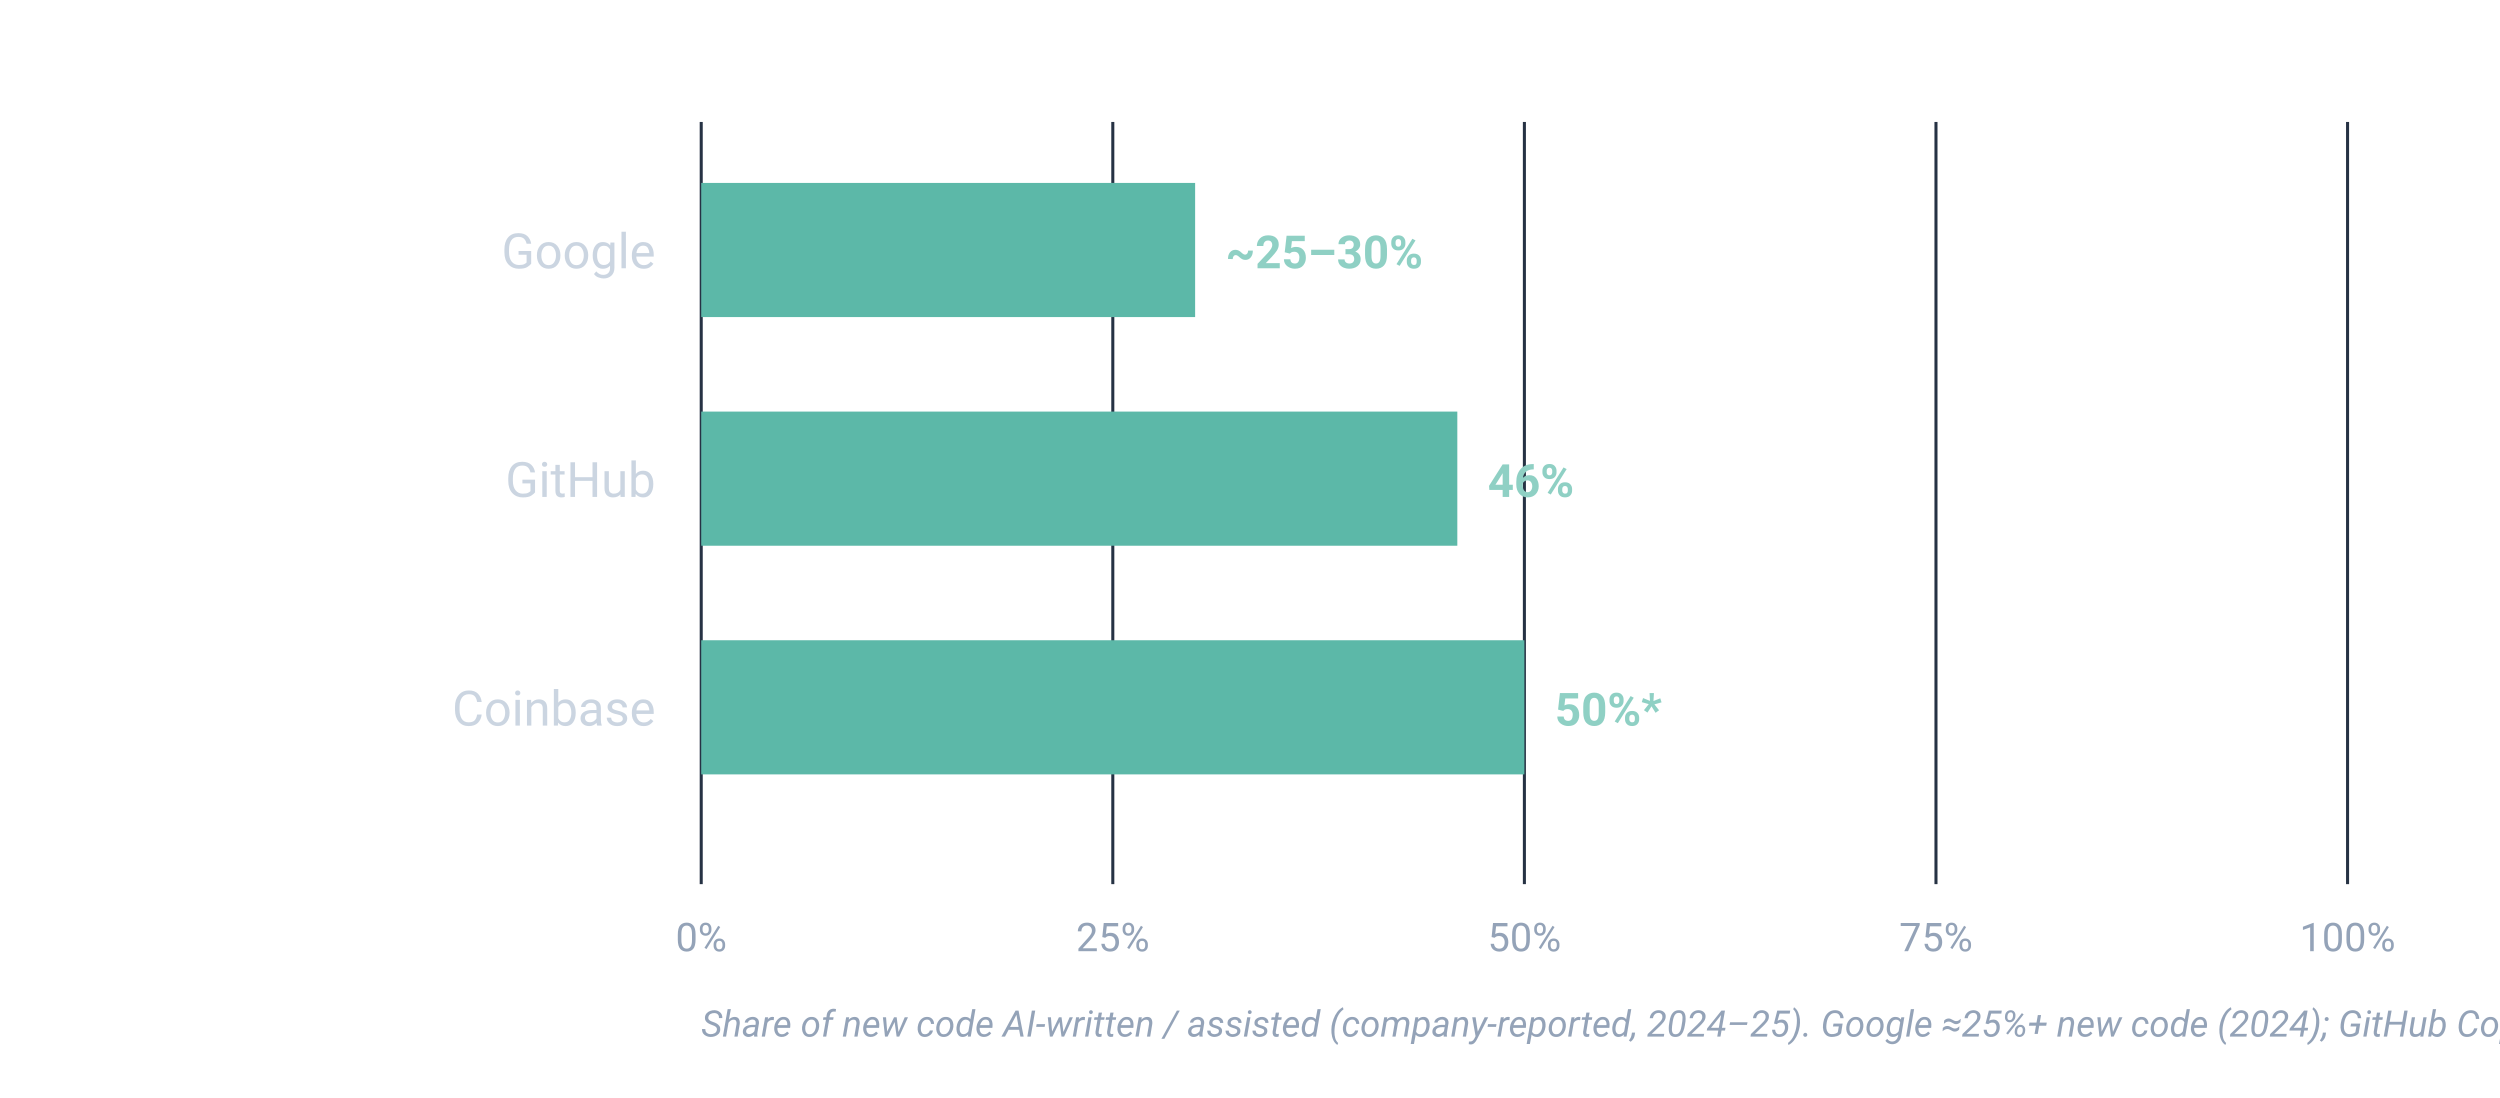
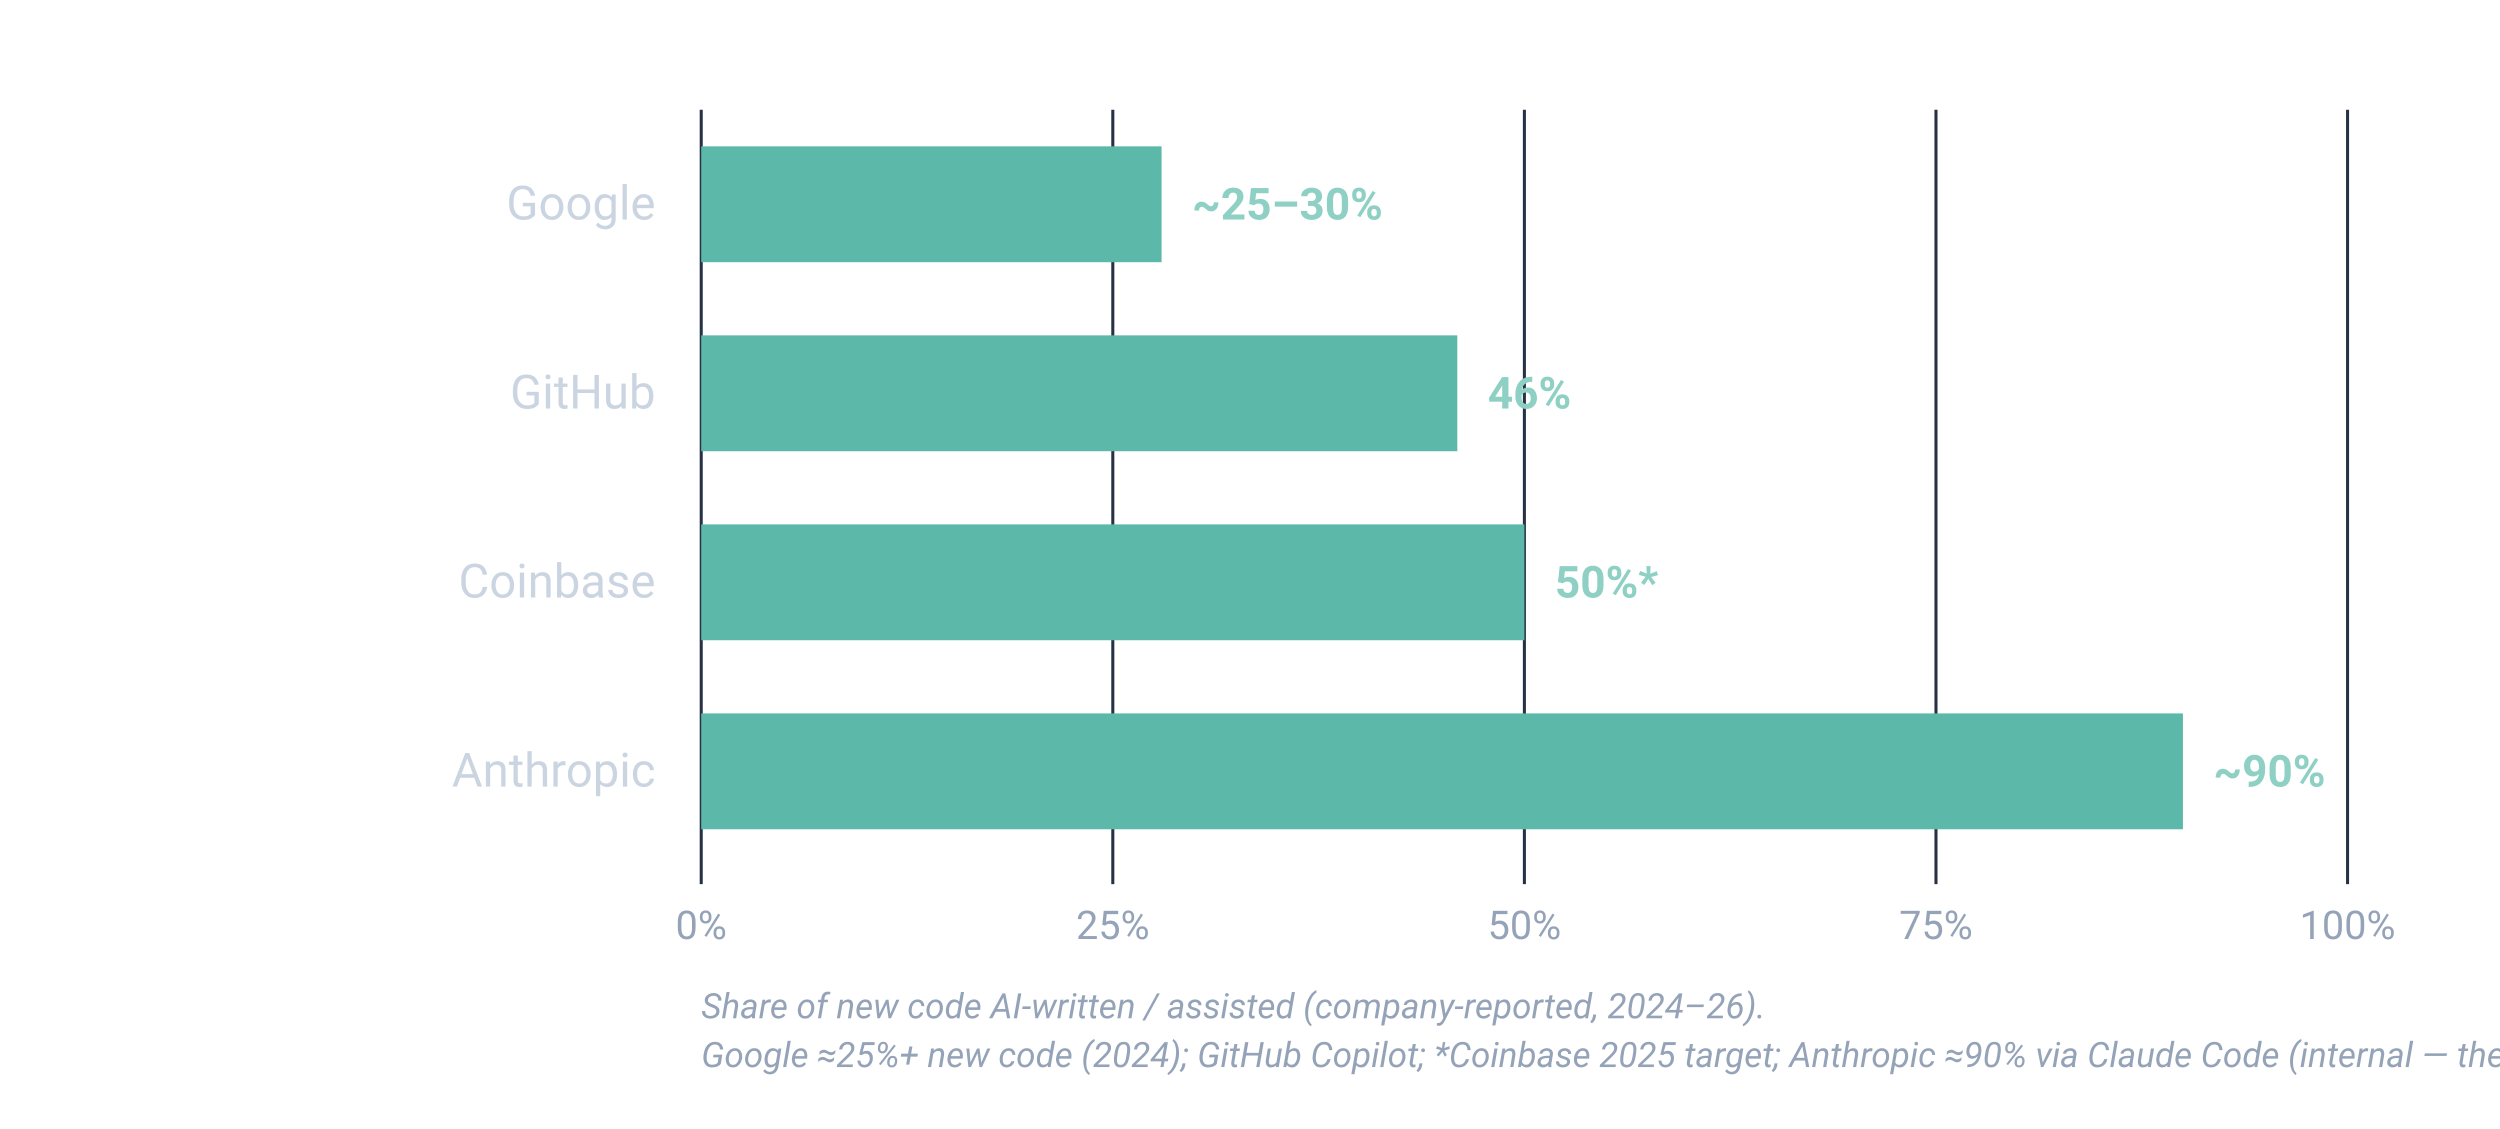
- <svg xmlns="http://www.w3.org/2000/svg" viewBox="0 0 820 360" font-family="-apple-system, Segoe UI, Roboto, sans-serif">
+ <svg xmlns="http://www.w3.org/2000/svg" viewBox="0 0 820 370" font-family="-apple-system, Segoe UI, Roboto, sans-serif">
  <g stroke="#263244" stroke-width="1">
-     <line x1="230" y1="40" x2="230" y2="290" />
-     <line x1="365" y1="40" x2="365" y2="290" />
-     <line x1="500" y1="40" x2="500" y2="290" />
-     <line x1="635" y1="40" x2="635" y2="290" />
-     <line x1="770" y1="40" x2="770" y2="290" />
+     <line x1="230" y1="36" x2="230" y2="290" />
+     <line x1="365" y1="36" x2="365" y2="290" />
+     <line x1="500" y1="36" x2="500" y2="290" />
+     <line x1="635" y1="36" x2="635" y2="290" />
+     <line x1="770" y1="36" x2="770" y2="290" />
  </g>
  <g fill="#94a3b8" font-size="13" text-anchor="middle">
-     <text x="230" y="312">0%</text>
-     <text x="365" y="312">25%</text>
-     <text x="500" y="312">50%</text>
-     <text x="635" y="312">75%</text>
-     <text x="770" y="312">100%</text>
+     <text x="230" y="308">0%</text>
+     <text x="365" y="308">25%</text>
+     <text x="500" y="308">50%</text>
+     <text x="635" y="308">75%</text>
+     <text x="770" y="308">100%</text>
  </g>
-   <g>
-     <rect x="230" y="60" width="162" height="44" fill="#5cb8a8" />
-     <rect x="230" y="135" width="248" height="44" fill="#5cb8a8" />
-     <rect x="230" y="210" width="270" height="44" fill="#5cb8a8" />
+   <g fill="#5cb8a8">
+     <rect x="230" y="48" width="151" height="38" />
+     <rect x="230" y="110" width="248" height="38" />
+     <rect x="230" y="172" width="270" height="38" />
+     <rect x="230" y="234" width="486" height="38" />
  </g>
-   <g fill="#cbd5e1" font-size="16" text-anchor="end">
-     <text x="215" y="88">Google</text>
-     <text x="215" y="163">GitHub</text>
-     <text x="215" y="238">Coinbase</text>
+   <g fill="#cbd5e1" font-size="15.5" text-anchor="end">
+     <text x="215" y="72">Google</text>
+     <text x="215" y="134">GitHub</text>
+     <text x="215" y="196">Coinbase</text>
+     <text x="215" y="258">Anthropic</text>
  </g>
-   <g fill="#8fd0c4" font-size="15" font-weight="700">
-     <text x="402" y="88">~25–30%</text>
-     <text x="488" y="163">46%</text>
-     <text x="510" y="238">50%*</text>
+   <g fill="#8fd0c4" font-size="14.5" font-weight="700">
+     <text x="391" y="72">~25–30%</text>
+     <text x="488" y="134">46%</text>
+     <text x="510" y="196">50%*</text>
+     <text x="726" y="258">~90%</text>
  </g>
-   <text x="230" y="340" fill="#94a3b8" font-size="12" font-style="italic">Share of new code AI-written / assisted (company-reported, 2024–25). Google ≈25%+ new code (2024); GitHub Copilot; *Coinbase 2025 target, 33% reached. Definitions vary.</text>
+   <text x="230" y="334" fill="#94a3b8" font-size="11.5" font-style="italic">Share of new code AI-written / assisted (company-reported, 2024–26).</text>
+   <text x="230" y="350" fill="#94a3b8" font-size="11.5" font-style="italic">Google ≈25%+ new code (2024); GitHub Copilot; *Coinbase 2025 target; Anthropic ≈90% via Claude Code (internal — the toolmaker). Definitions vary.</text>
</svg>
